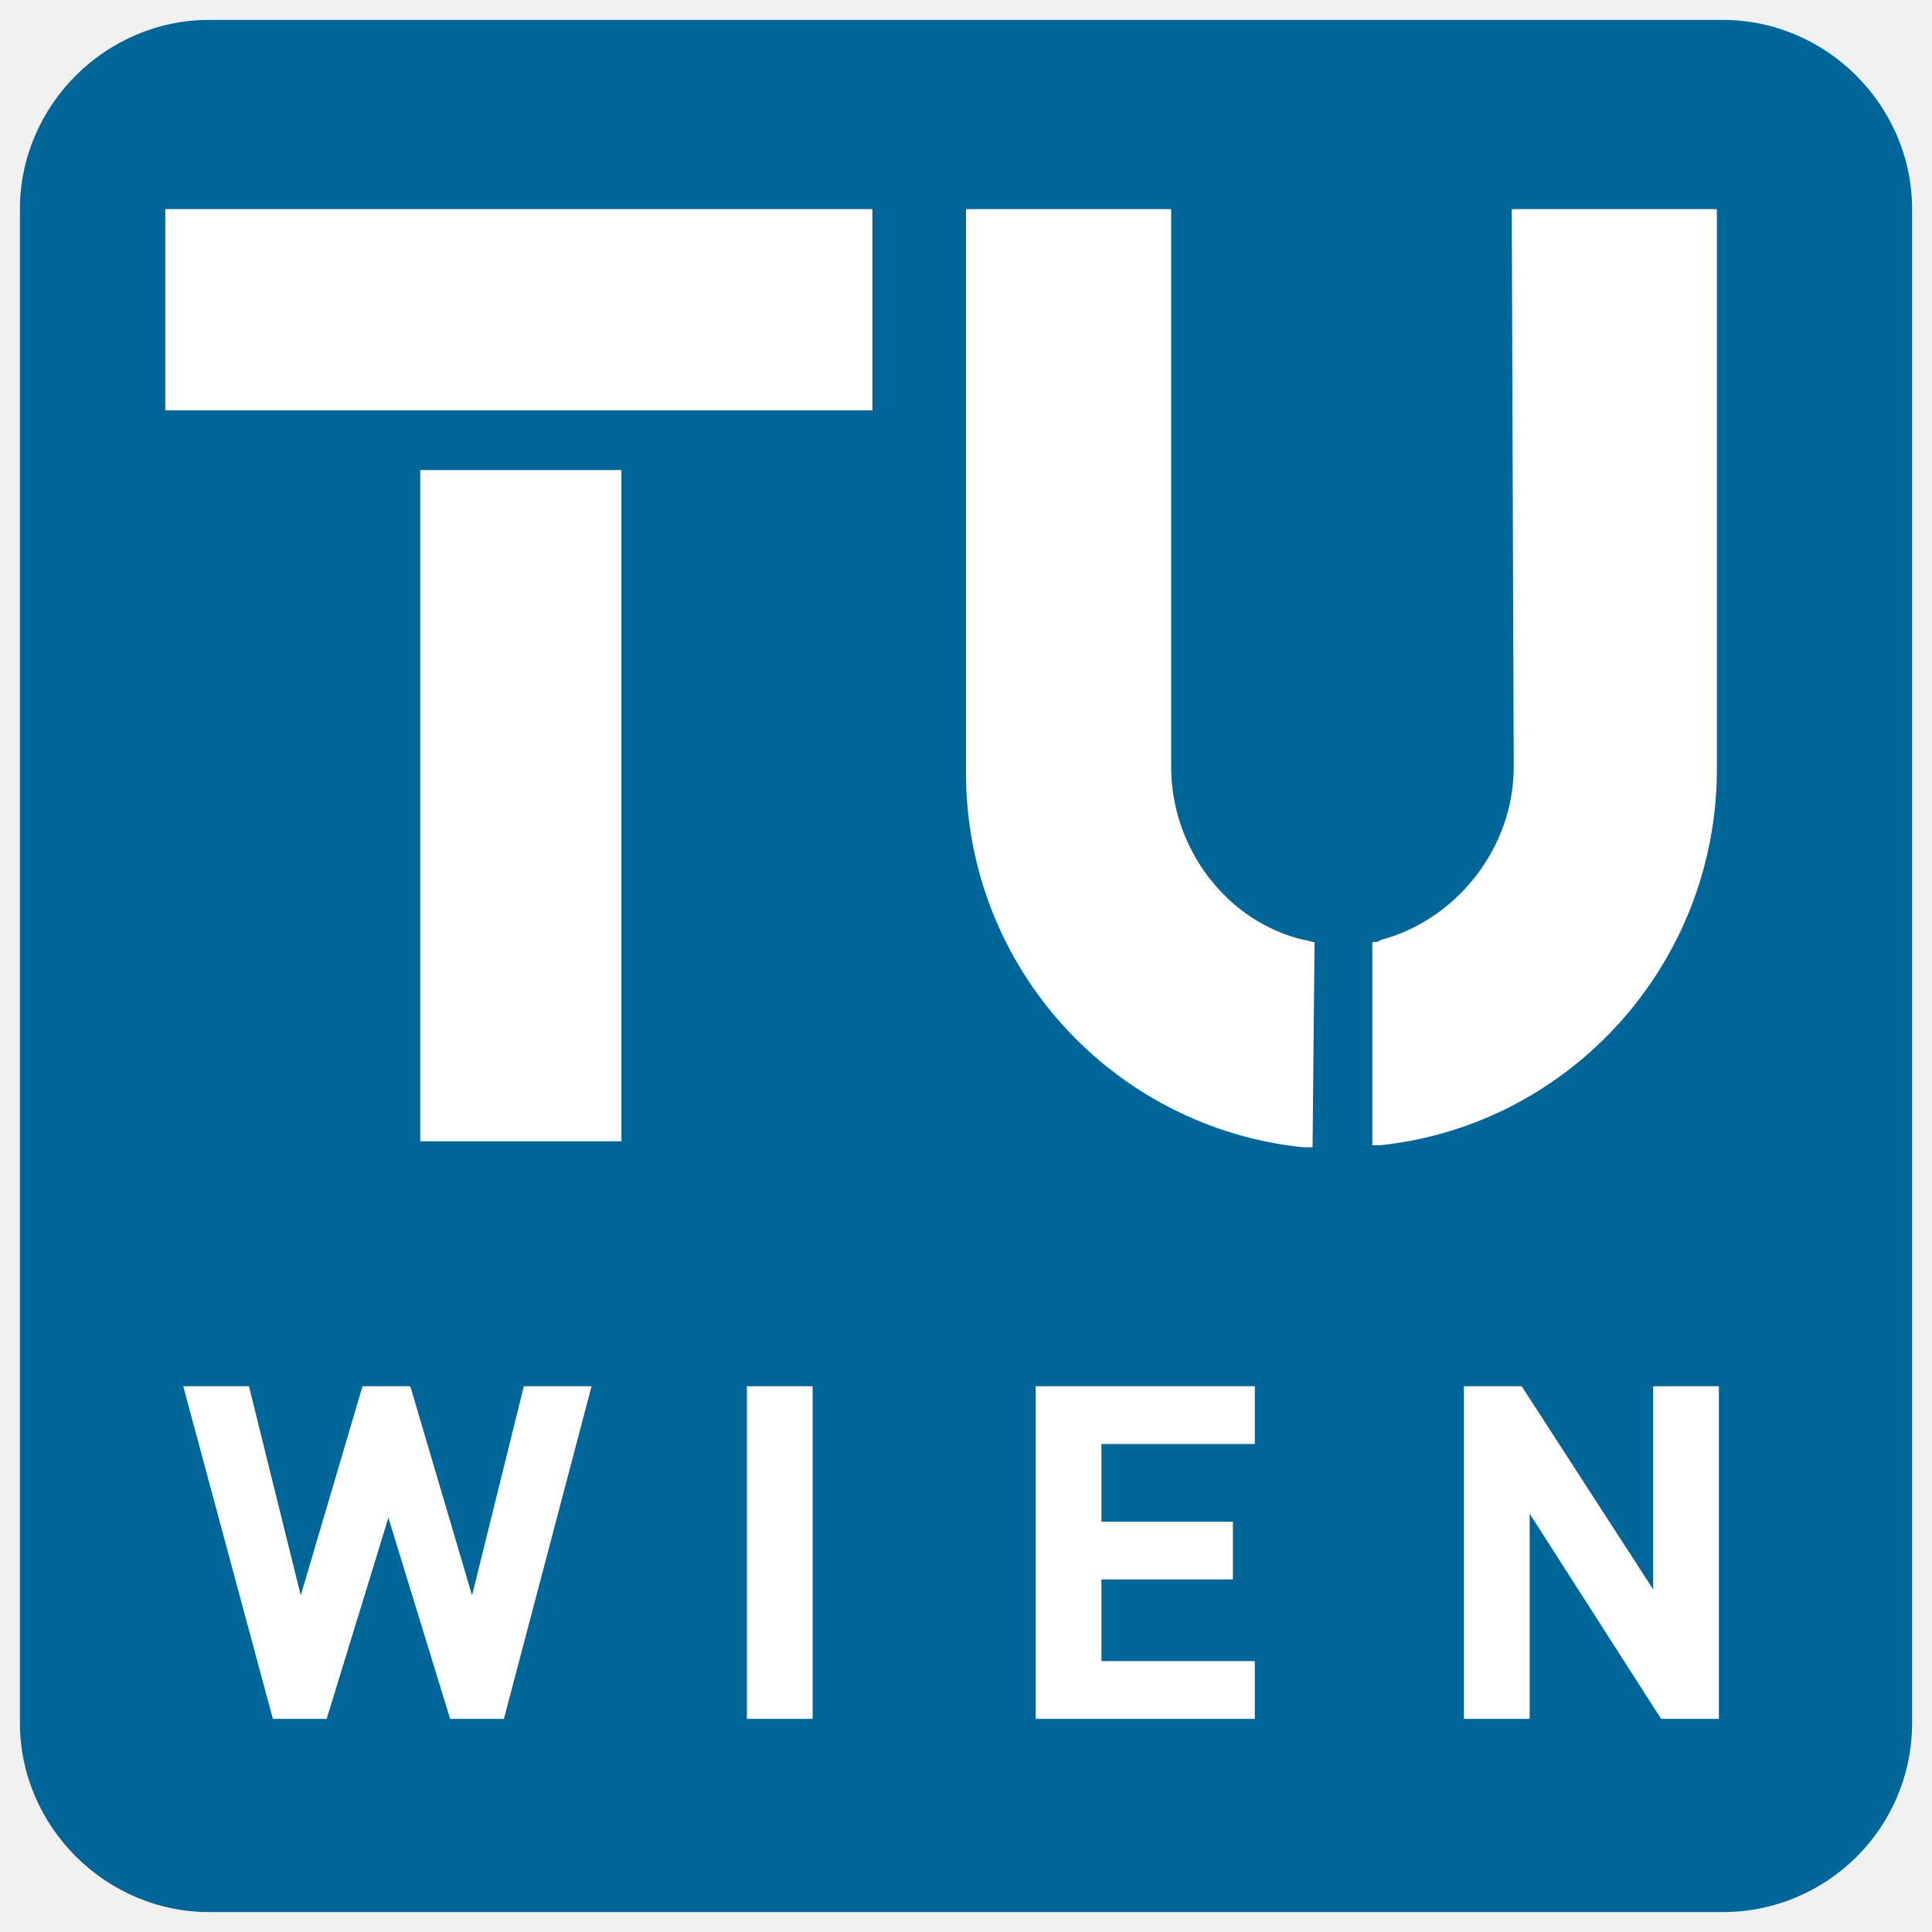
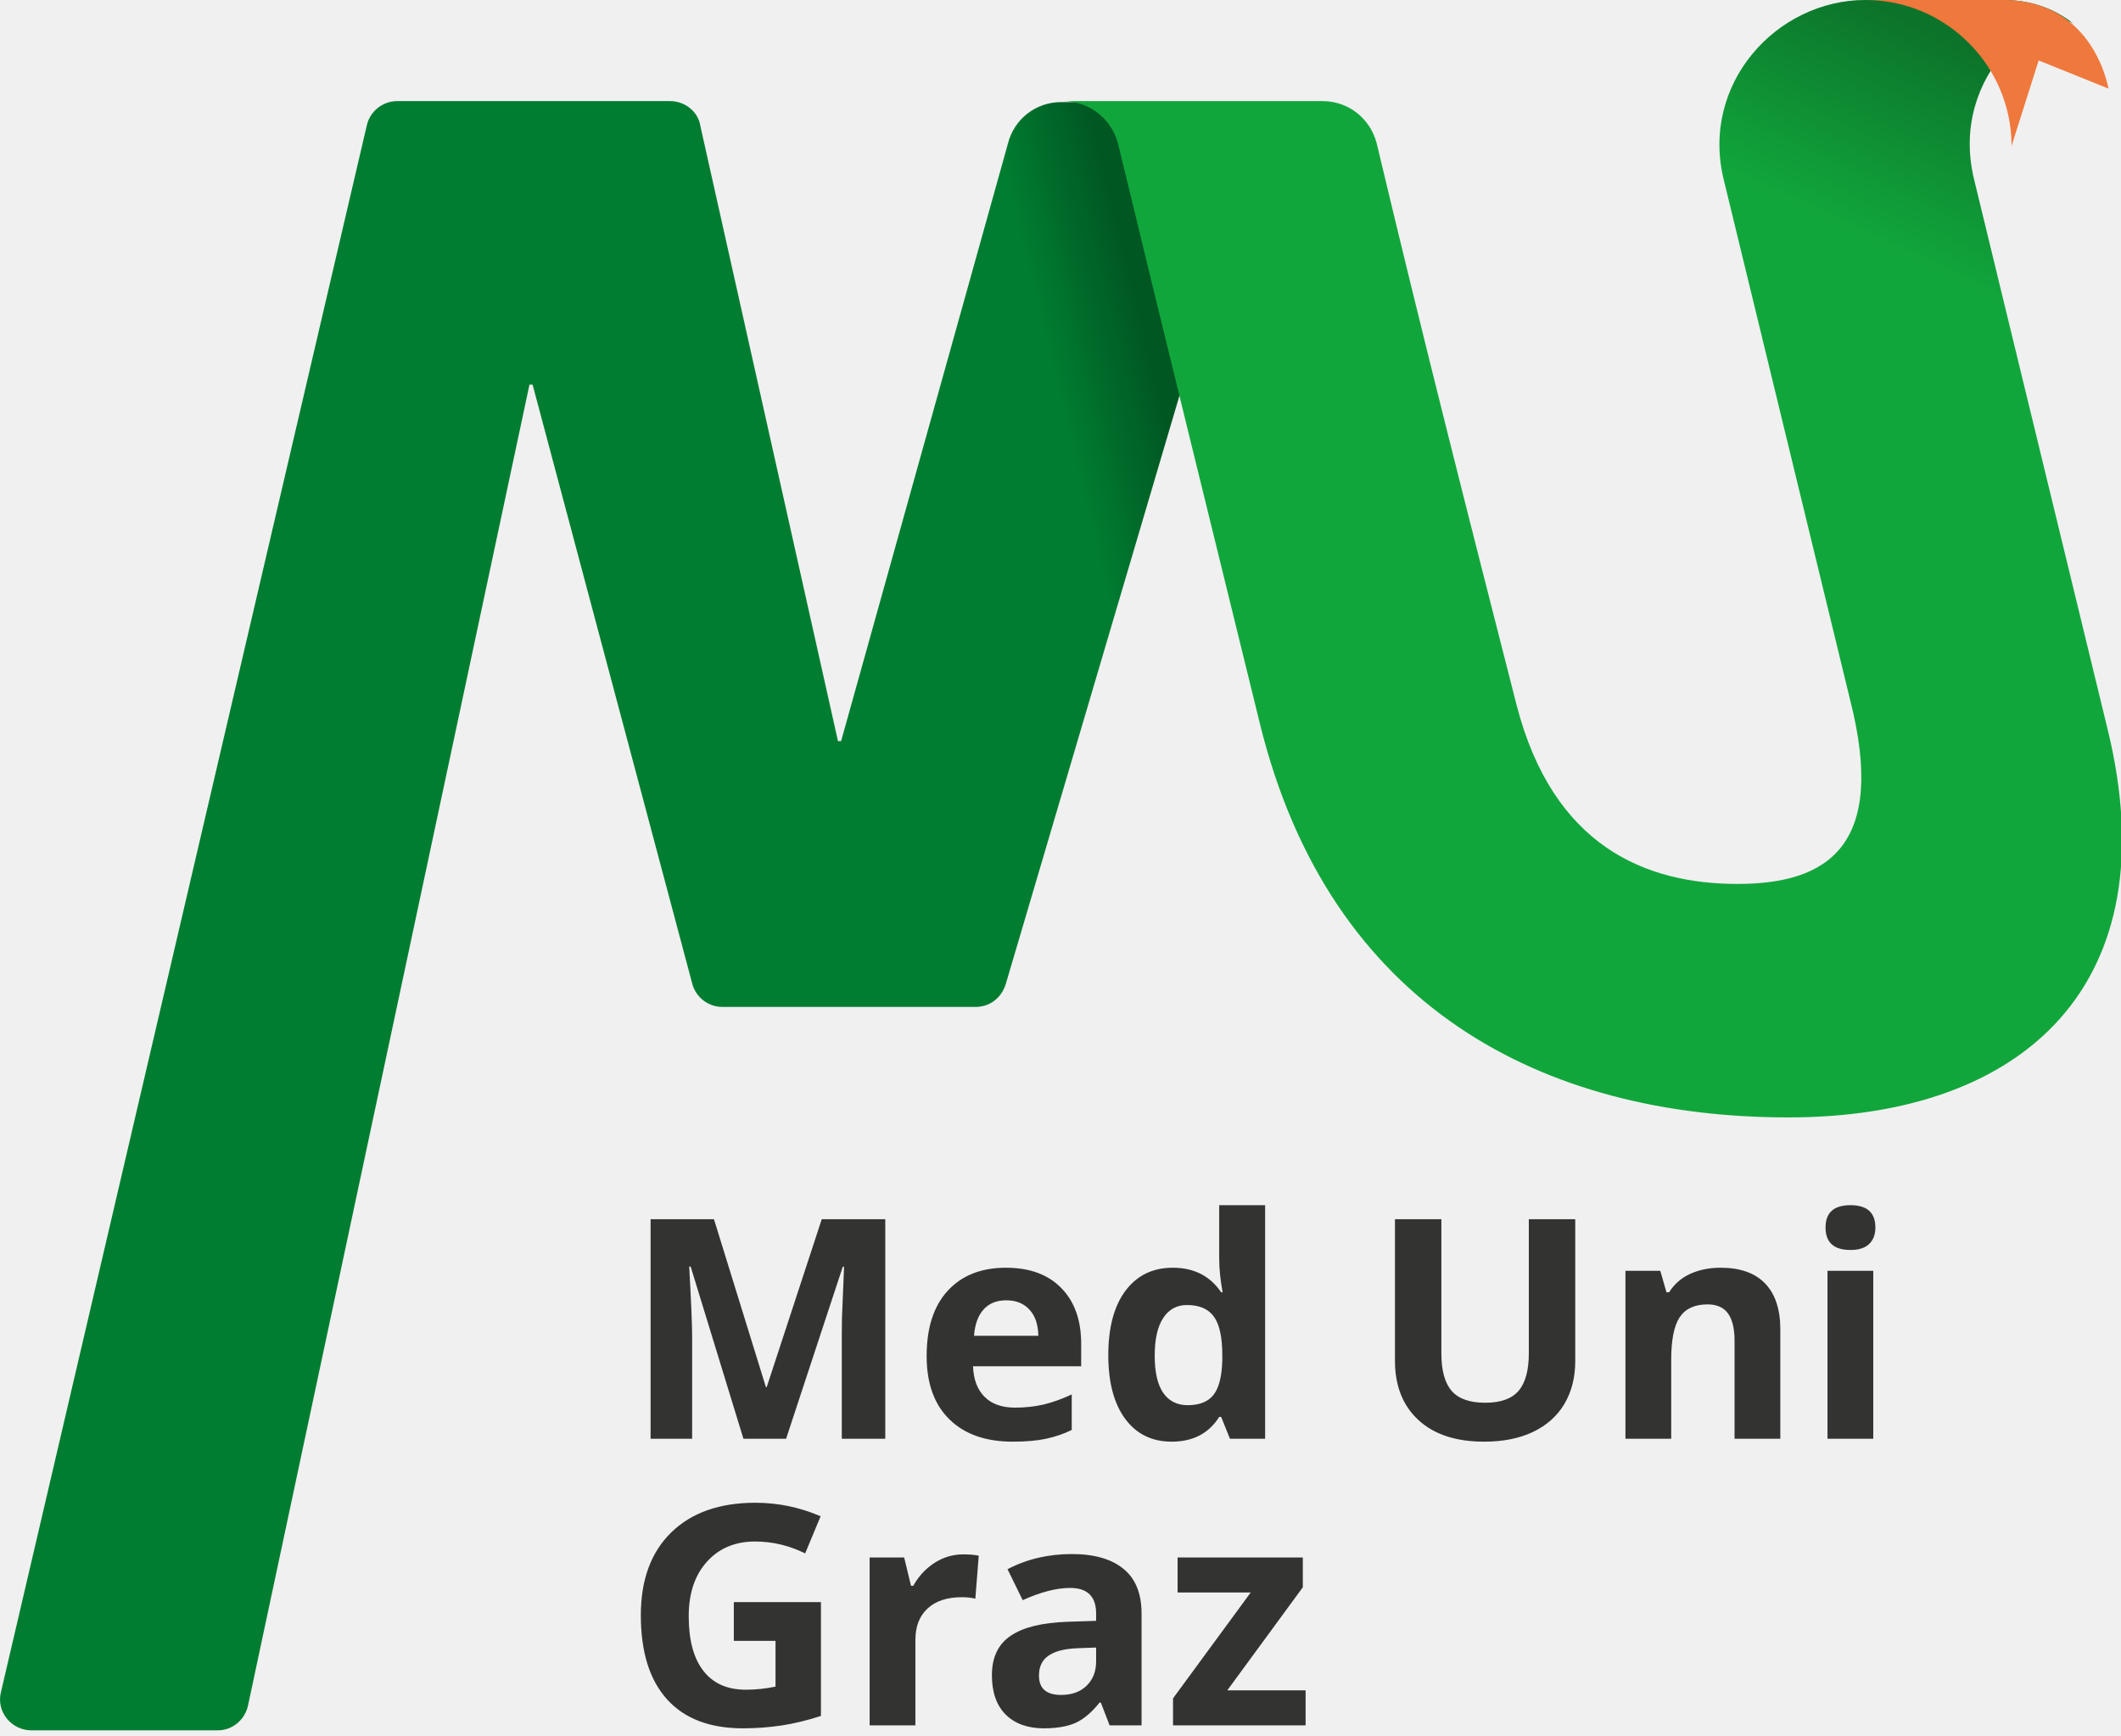
- <svg xmlns="http://www.w3.org/2000/svg" version="1.1" id="tuw-logo" x="0px" y="0px" viewBox="0 0 97 97" style="enable-background:new 0 0 97 97;" xml:space="preserve">
+ <svg xmlns="http://www.w3.org/2000/svg" version="1.1" id="Ebene_1" x="0px" y="0px" viewBox="0 0 203.5 166.5" style="enable-background:new 0 0 203.5 166.5;" xml:space="preserve">
+   <style type="text/css">
+     .st0{fill:#007D31;}
+     .st1{fill:url(#SVGID_1_);}
+     .st2{fill:#11A63C;}
+     .st3{fill:url(#SVGID_00000124160208978027718530000010286857315272671121_);}
+     .st4{fill:#EF783D;}
+     .st5{fill:#333332;}
+     .st6{font-family:'Open Sans', sans-serif; font-weight: 700;} 
+     .st7{font-size:29.5px;}
+ </style>
  <g>
-     <path style="fill:#006699;" d="M86.5,1c5.2,0,9.5,4.3,9.5,9.5l0,76c0,5.3-4.3,9.5-9.5,9.5h-76C5.3,96,1,91.7,1,86.5l0-76C1,5.3,5.3,1,10.5,1                                 H86.5z" />
-     <path style="fill: #FFF;" d="M21.1,23.6h10.1v33.7H21.1V23.6z M8.3,10.5h35.5v10.1H8.3V10.5z M29.7,69.6h-3.4l-2.6,10.5l-3.1-10.5h-2.4                                 l-3.1,10.5l-2.6-10.5H9.2l4.5,16.7h2.7l3.1-10.1l3.1,10.1h2.7L29.7,69.6z M86.3,86.3V69.6h-3.3v10.2l-6.6-10.2h-2.9v16.7h3.3V76                                 l6.6,10.3H86.3z M63,86.3v-2.9h-7.7v-4.1h6.6v-2.9h-6.6v-3.9H63v-2.9h-11v16.7H63z M40.8,69.6h-3.3v16.7h3.3V69.6z M65.9,57.6                                 l-0.5,0c-9.5-1-16.9-9-16.9-18.8V10.5h10.3l0,28c0,4.1,2.8,7.8,6.7,8.7c0.2,0,0.3,0.1,0.5,0.1L65.9,57.6z M68.9,47.3                                 c0.2,0,0.3,0,0.4-0.1c3.8-1,6.7-4.6,6.7-8.7l-0.1-28h10.3v28.1c0,9.8-7.4,17.9-16.9,18.9l-0.4,0L68.9,47.3z" />
+     <g>
+       <path class="st0" d="M121.5,9.7l-25,84.7c-0.4,1.3-1.5,2.2-2.9,2.2H69.3c-1.4,0-2.6-1-2.9-2.3L51.1,36.9h-0.3l-27,126.7    c-0.3,1.4-1.5,2.4-2.9,2.4H3c-1.9,0-3.4-1.8-2.9-3.7L35.2,12c0.3-1.3,1.5-2.3,2.9-2.3h26.2c1.4,0,2.7,1,2.9,2.4l13.2,59h0.3    l16-57.3c0.6-2.4,2.7-4,5.1-4H121.5z" />
+       <g>
+         <linearGradient id="SVGID_1_" gradientUnits="userSpaceOnUse" x1="81.83" y1="75.189" x2="117.995" y2="66.436">
+           <stop offset="0.75" style="stop-color:#000000;stop-opacity:0" />
+           <stop offset="1" style="stop-color:#000000;stop-opacity:0.3" />
+         </linearGradient>
+         <path class="st1" d="M121.5,9.7l-25,84.7c-0.4,1.3-1.5,2.2-2.9,2.2H69.3c-1.4,0-2.6-1-2.9-2.3L51.1,36.9h-0.3l-27,126.7     c-0.3,1.4-1.5,2.4-2.9,2.4H3c-1.9,0-3.4-1.8-2.9-3.7L35.2,12c0.3-1.3,1.5-2.3,2.9-2.3h26.2c1.4,0,2.7,1,2.9,2.4l13.2,59h0.3     l16-57.3c0.6-2.4,2.7-4,5.1-4H121.5z" />
+       </g>
+     </g>
+     <g>
+       <path class="st2" d="M192.2,0c0,0-8.6,0-13.2,0c-8.6,0-15.9,8.1-13.6,17.3l12.1,49.8c3.6,14.1-2.2,17.7-10.8,17.7    c-8.8,0-17.7-3.6-21.2-17.2c-4.6-18-9-35.3-13.4-53.8c-0.6-2.4-2.7-4.1-5.2-4.1H102c2.5,0,4.7,1.7,5.3,4.2    c4.3,17.8,8.4,34.4,13.6,55.6c6.7,27.1,27.1,37.7,50.7,37.7c22.7,0,36.6-12.9,30.6-37.3l-12.8-52.7c-2.5-10.3,7-17.2,9.7-14.8    C197.5,1.1,195.3,0,192.2,0" />
+       <linearGradient id="SVGID_00000126286361464441679090000016059004597647326634_" gradientUnits="userSpaceOnUse" x1="141.337" y1="73.025" x2="175.85" y2="-1.121">
+         <stop offset="0.75" style="stop-color:#000000;stop-opacity:0" />
+         <stop offset="1" style="stop-color:#000000;stop-opacity:0.3" />
+       </linearGradient>
+       <path style="fill:url(#SVGID_00000126286361464441679090000016059004597647326634_);" d="M192.2,0c0,0-8.6,0-13.2,0    c-8.6,0-15.9,8.1-13.6,17.3l12.1,49.8c3.6,14.1-2.2,17.7-10.8,17.7c-8.8,0-17.7-3.6-21.2-17.2c-4.6-18-9-35.3-13.4-53.8    c-0.6-2.4-2.7-4.1-5.2-4.1H102c2.5,0,4.7,1.7,5.3,4.2c4.3,17.8,8.4,34.4,13.6,55.6c6.7,27.1,27.1,37.7,50.7,37.7    c22.7,0,36.6-12.9,30.6-37.3l-12.8-52.7c-2.5-10.3,7-17.2,9.7-14.8C197.5,1.1,195.3,0,192.2,0" />
+     </g>
+     <g>
+       <path class="st4" d="M192.2,0c-5.4,0-10.3,0-13.2,0c7.7,0,14,6.3,14,14c0,0,2.6-8.2,2.6-8.2l6.7,2.7C202.3,8.6,201,0,192.2,0z" />
+     </g>
  </g>
+   <text transform="matrix(1 0 0 1 59.7659 138.0263)">
+     <tspan x="0" y="0" class="st5 st6 st7">Med Uni</tspan>
+     <tspan x="0" y="27.5" class="st5 st6 st7">Graz</tspan>
+   </text>
</svg>
